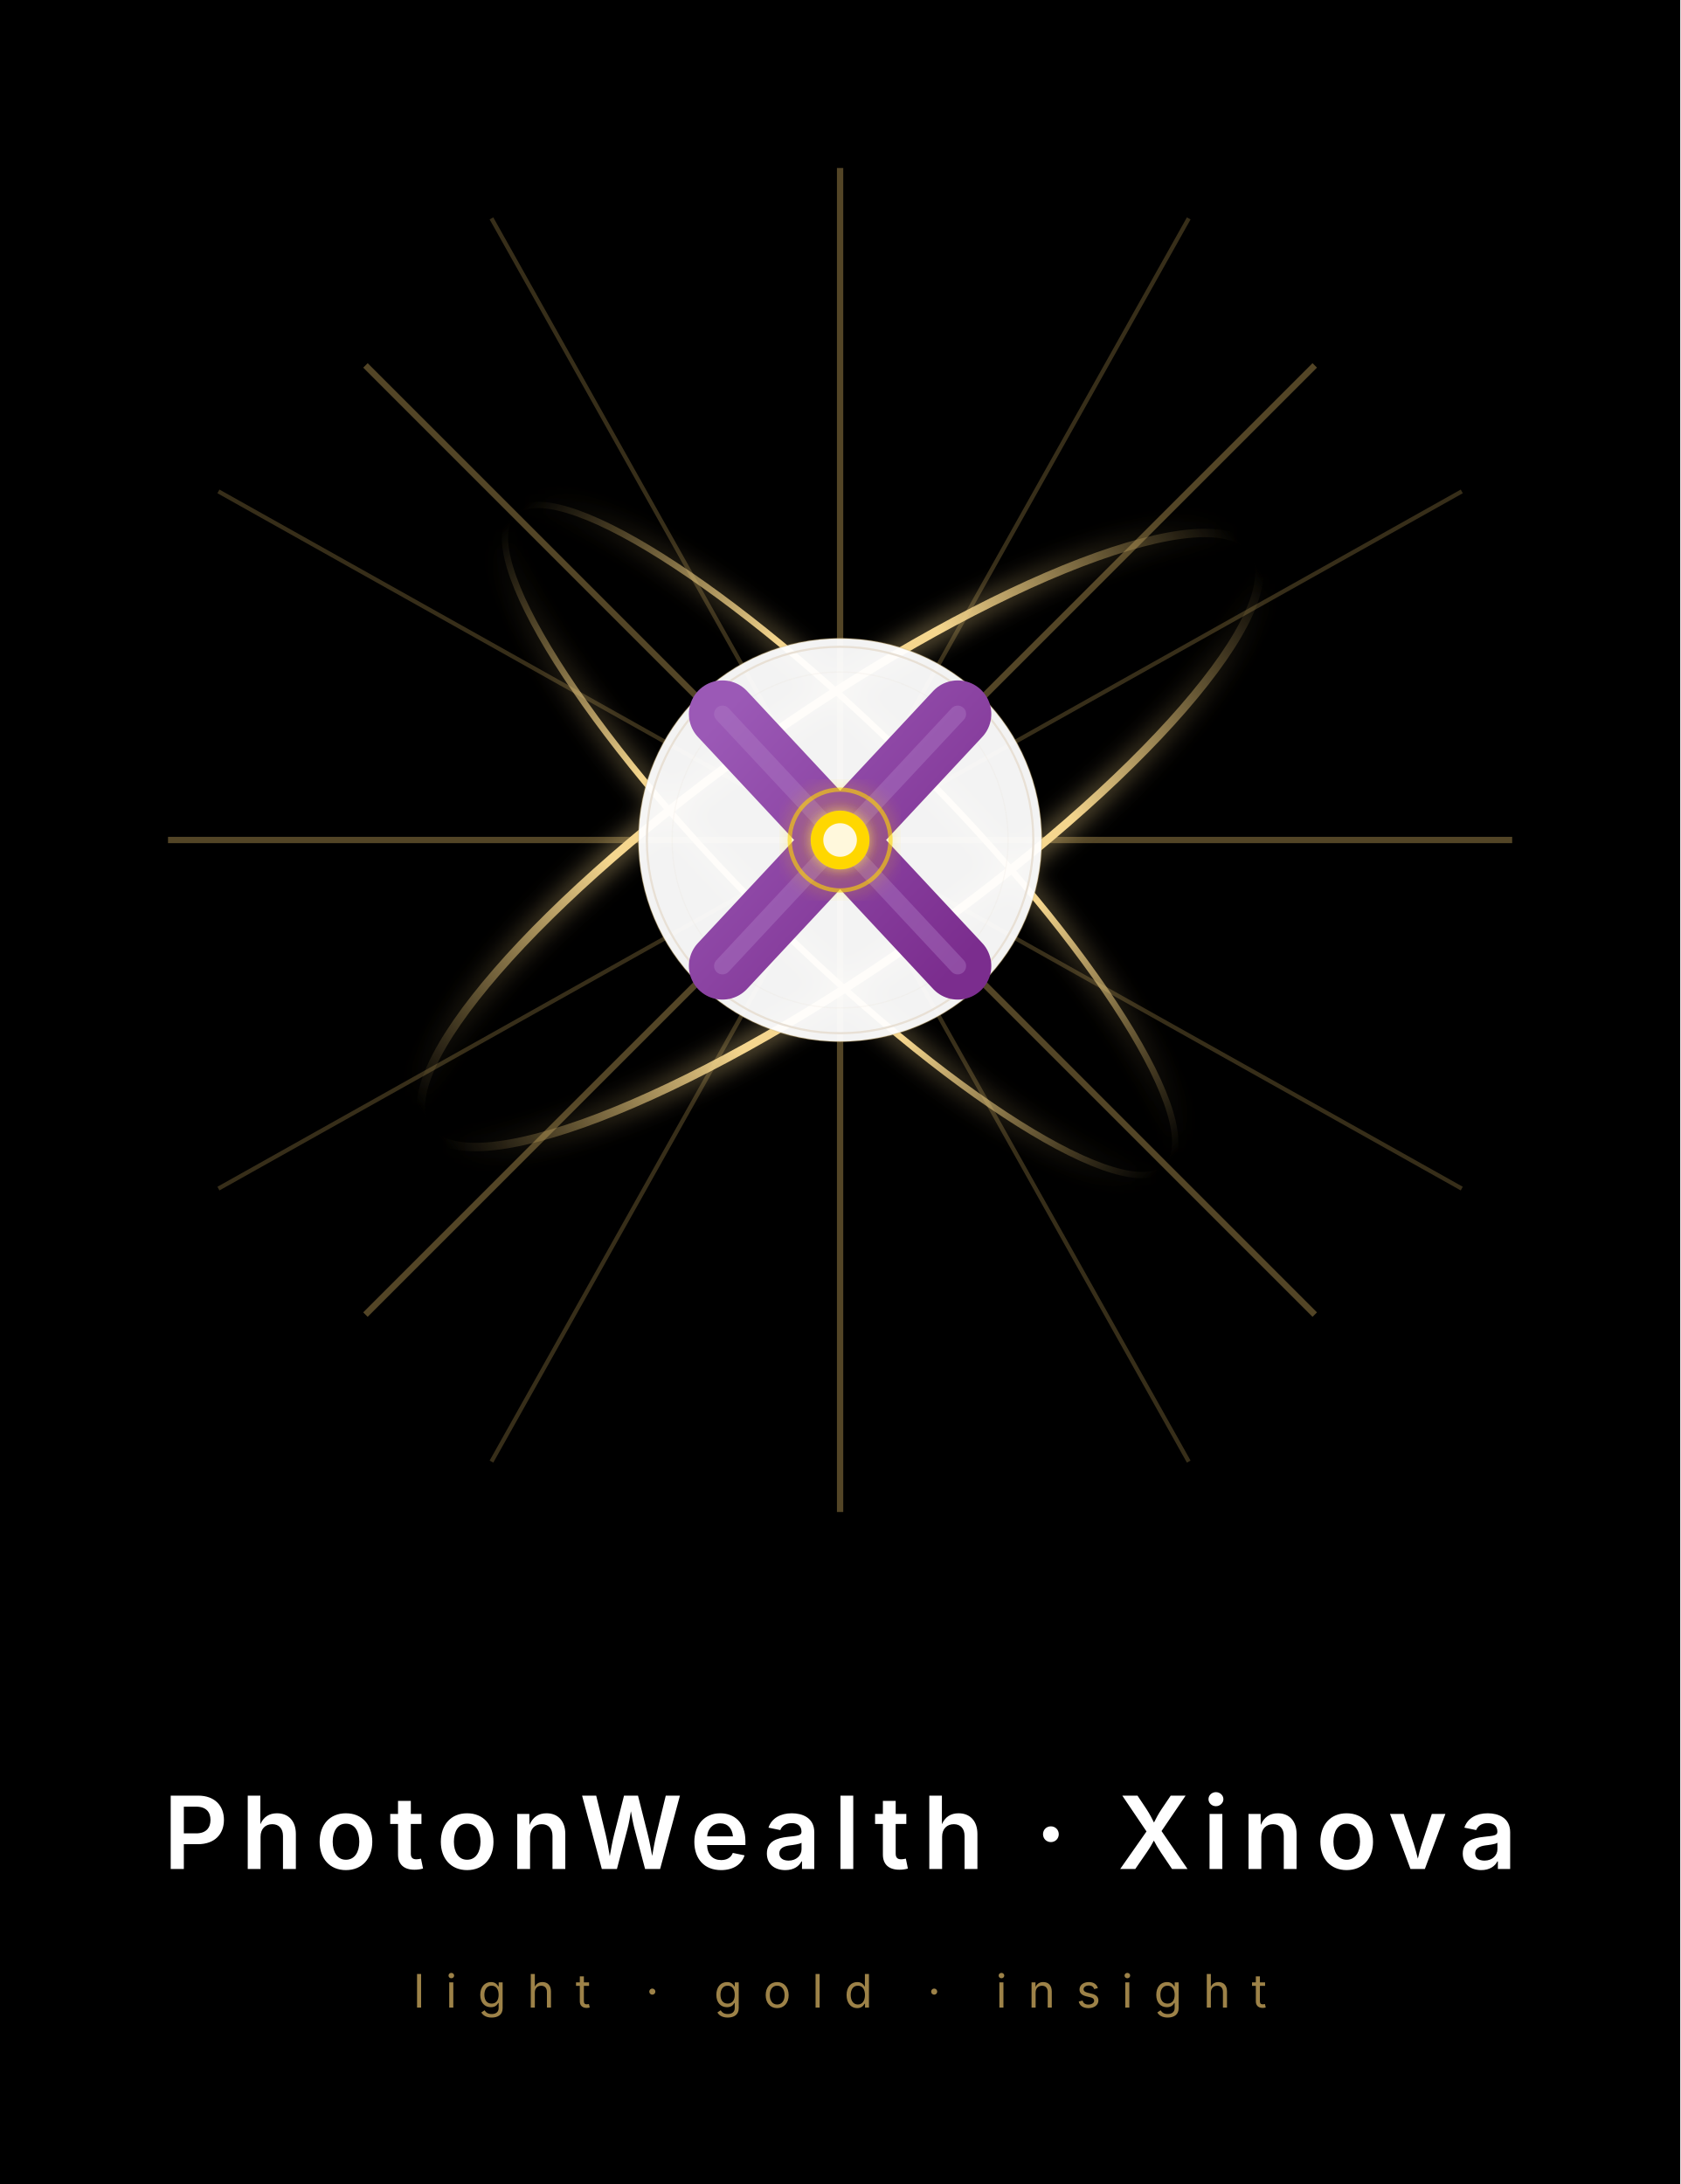
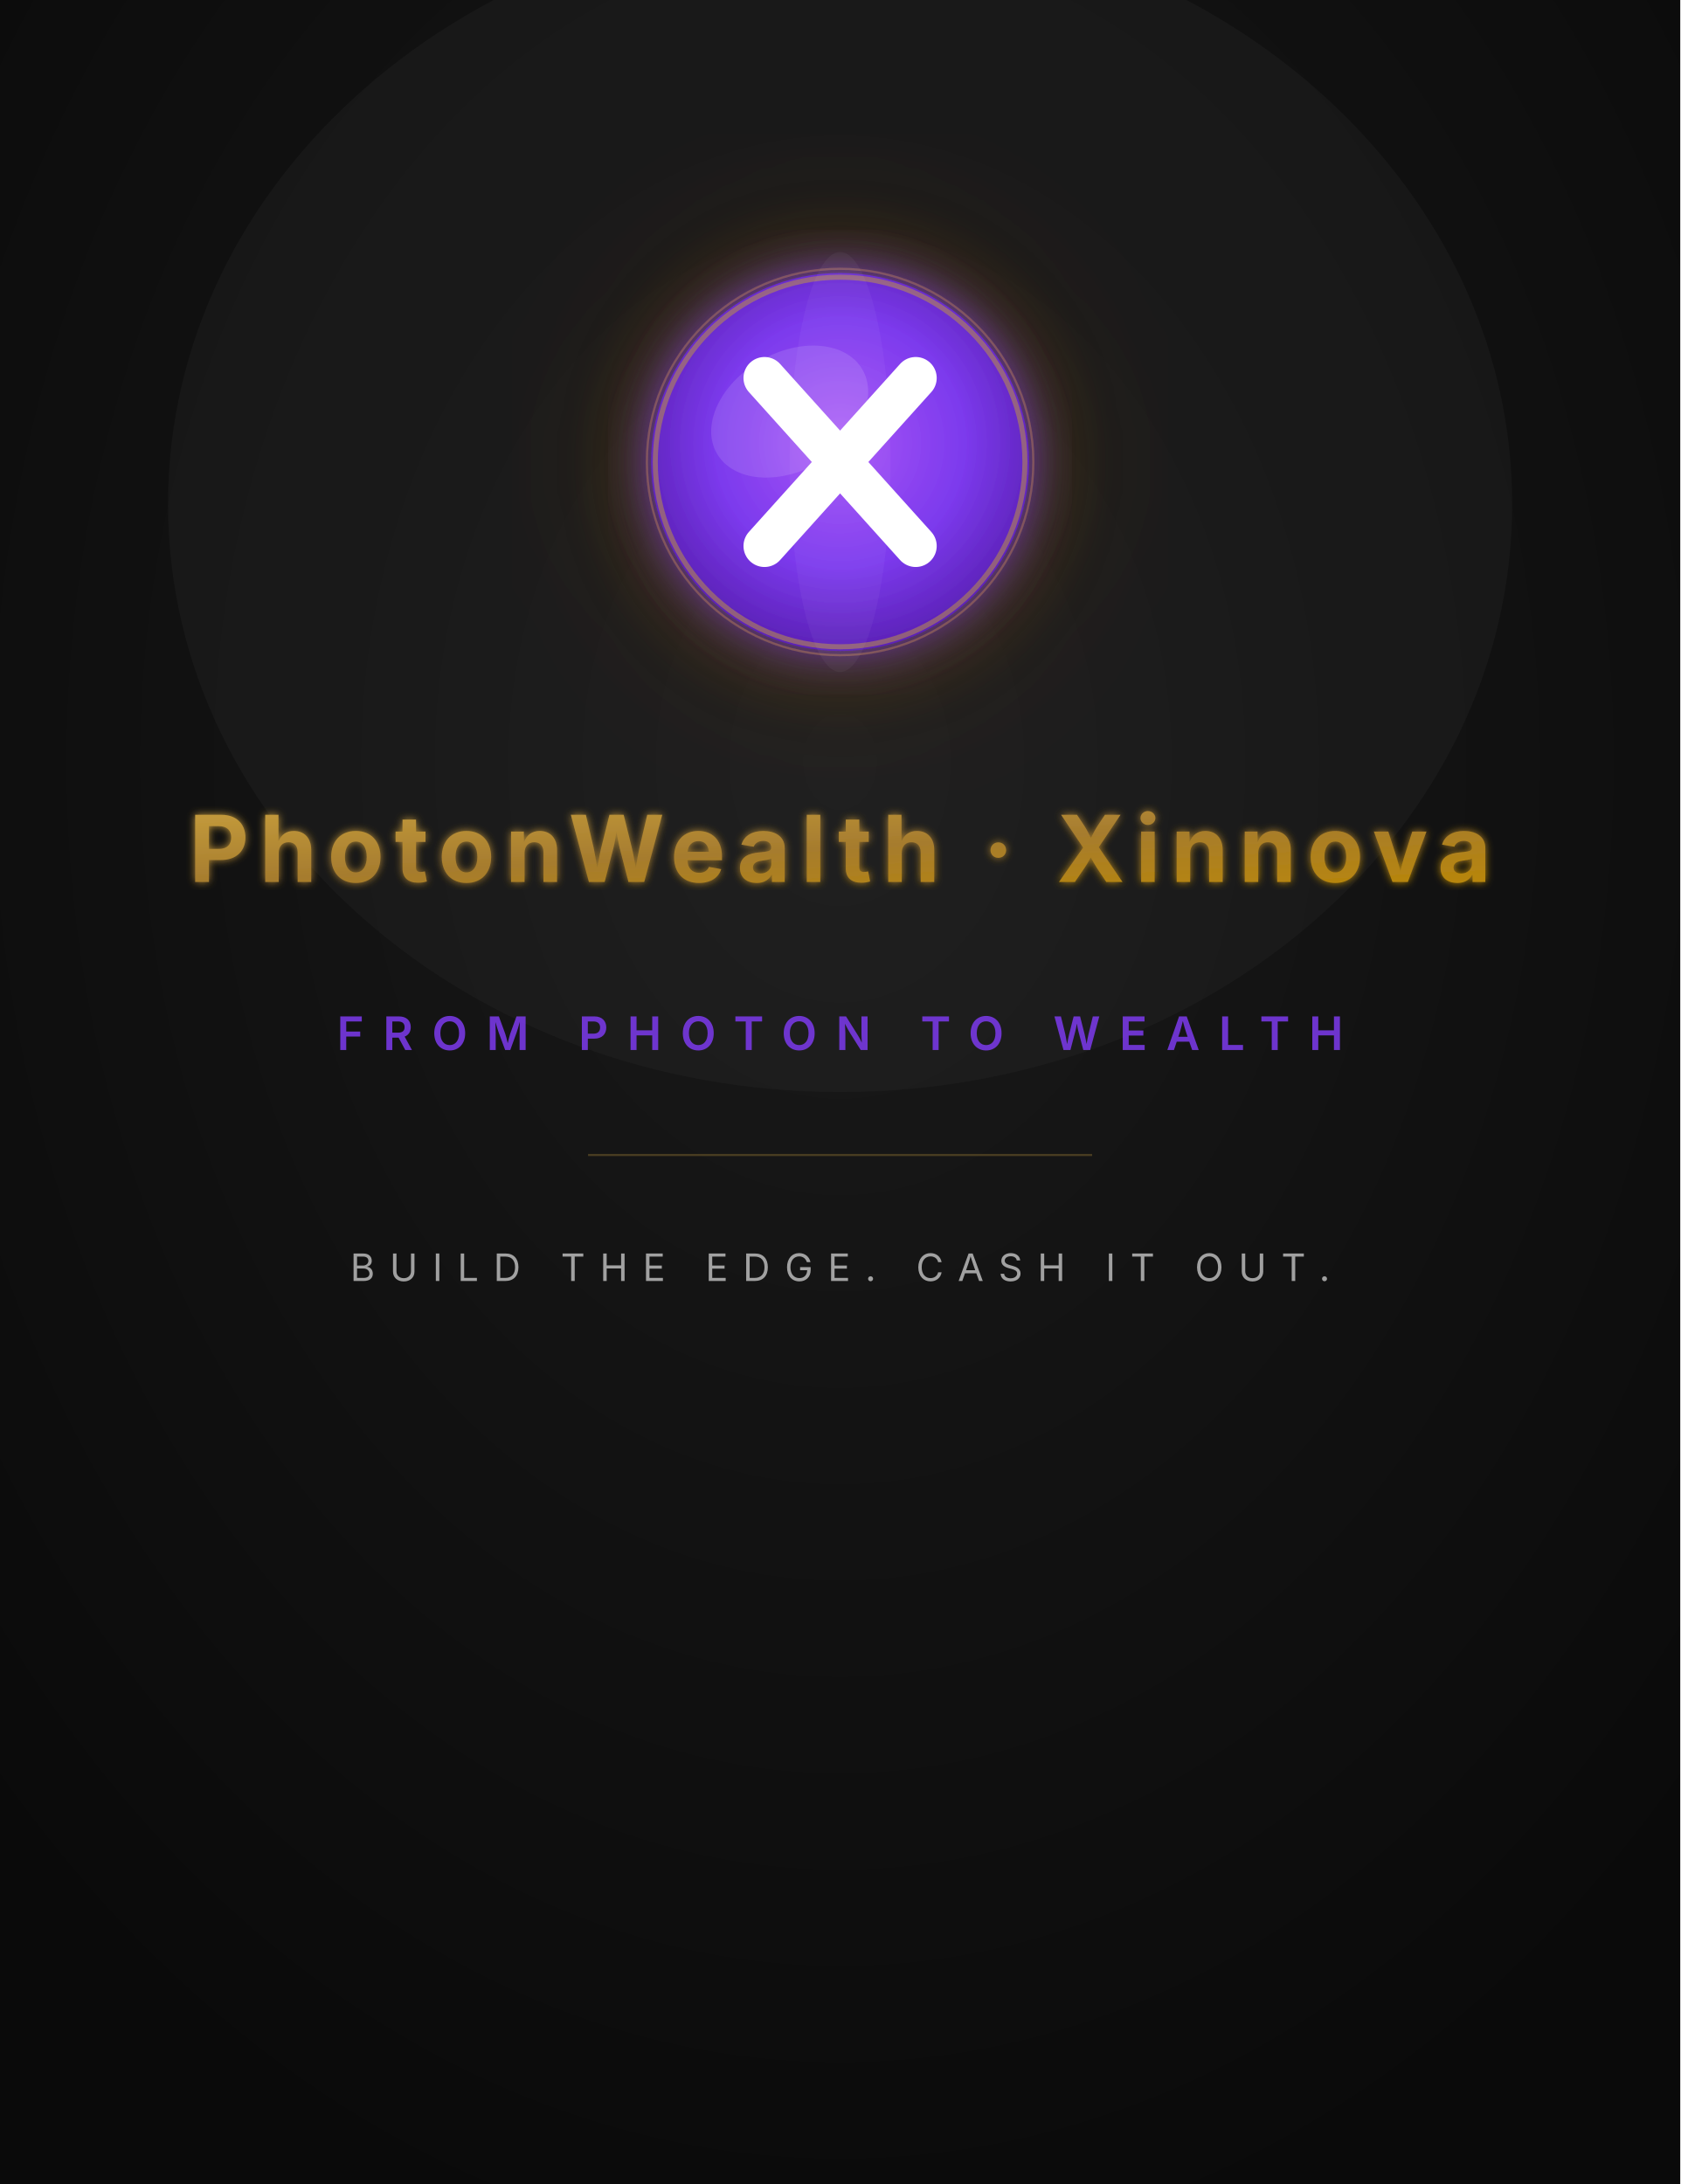
<svg xmlns="http://www.w3.org/2000/svg" viewBox="0 0 400 520" width="400" height="520">
  <defs>
-     <rect id="bg" x="0" y="0" width="400" height="520" fill="#000000" />
-     <g id="sunburst">
-       <line x1="200" y1="200" x2="200" y2="40" stroke="#C4A35A" stroke-width="1.5" opacity="0.6" />
-       <line x1="200" y1="200" x2="200" y2="360" stroke="#C4A35A" stroke-width="1.5" opacity="0.6" />
-       <line x1="200" y1="200" x2="40" y2="200" stroke="#C4A35A" stroke-width="1.5" opacity="0.6" />
-       <line x1="200" y1="200" x2="360" y2="200" stroke="#C4A35A" stroke-width="1.5" opacity="0.6" />
-       <line x1="200" y1="200" x2="87" y2="87" stroke="#C4A35A" stroke-width="1.5" opacity="0.6" />
-       <line x1="200" y1="200" x2="313" y2="87" stroke="#C4A35A" stroke-width="1.5" opacity="0.6" />
-       <line x1="200" y1="200" x2="87" y2="313" stroke="#C4A35A" stroke-width="1.5" opacity="0.6" />
-       <line x1="200" y1="200" x2="313" y2="313" stroke="#C4A35A" stroke-width="1.5" opacity="0.6" />
-       <line x1="200" y1="200" x2="117" y2="52" stroke="#C4A35A" stroke-width="1" opacity="0.4" />
-       <line x1="200" y1="200" x2="283" y2="52" stroke="#C4A35A" stroke-width="1" opacity="0.4" />
-       <line x1="200" y1="200" x2="117" y2="348" stroke="#C4A35A" stroke-width="1" opacity="0.4" />
-       <line x1="200" y1="200" x2="283" y2="348" stroke="#C4A35A" stroke-width="1" opacity="0.4" />
-       <line x1="200" y1="200" x2="52" y2="117" stroke="#C4A35A" stroke-width="1" opacity="0.4" />
-       <line x1="200" y1="200" x2="348" y2="117" stroke="#C4A35A" stroke-width="1" opacity="0.4" />
-       <line x1="200" y1="200" x2="52" y2="283" stroke="#C4A35A" stroke-width="1" opacity="0.4" />
-       <line x1="200" y1="200" x2="348" y2="283" stroke="#C4A35A" stroke-width="1" opacity="0.4" />
-     </g>
-     <linearGradient id="orbit-grad" x1="0%" y1="0%" x2="100%" y2="0%">
-       <stop offset="0%" style="stop-color:#C4A35A;stop-opacity:0" />
-       <stop offset="30%" style="stop-color:#F5D68E;stop-opacity:1" />
-       <stop offset="70%" style="stop-color:#F5D68E;stop-opacity:1" />
-       <stop offset="100%" style="stop-color:#C4A35A;stop-opacity:0" />
+     <radialGradient id="bg-light" cx="50%" cy="35%" r="70%">
+       <stop offset="0%" style="stop-color:#1A1A1A;stop-opacity:1" />
+       <stop offset="100%" style="stop-color:#0A0A0A;stop-opacity:1" />
+     </radialGradient>
+     <radialGradient id="purple-badge" cx="50%" cy="45%" r="55%">
+       <stop offset="0%" style="stop-color:#A855F7;stop-opacity:1" />
+       <stop offset="60%" style="stop-color:#7C3AED;stop-opacity:1" />
+       <stop offset="100%" style="stop-color:#5B21B6;stop-opacity:1" />
+     </radialGradient>
+     <radialGradient id="amber-halo" cx="50%" cy="50%" r="50%">
+       <stop offset="0%" style="stop-color:#F59E0B;stop-opacity:0.35" />
+       <stop offset="40%" style="stop-color:#D97706;stop-opacity:0.15" />
+       <stop offset="100%" style="stop-color:#D97706;stop-opacity:0" />
+     </radialGradient>
+     <linearGradient id="gold-text" x1="0%" y1="0%" x2="100%" y2="100%">
+       <stop offset="0%" style="stop-color:#C49B3C;stop-opacity:1" />
+       <stop offset="50%" style="stop-color:#A67C2E;stop-opacity:1" />
+       <stop offset="100%" style="stop-color:#B8860B;stop-opacity:1" />
    </linearGradient>
-     <linearGradient id="purple-x" x1="0%" y1="0%" x2="100%" y2="100%">
-       <stop offset="0%" style="stop-color:#9B59B6;stop-opacity:1" />
-       <stop offset="100%" style="stop-color:#7B2D8E;stop-opacity:1" />
-     </linearGradient>
-     <filter id="gold-glow">
-       <feGaussianBlur stdDeviation="3" result="blur" />
+     <filter id="halo-glow">
+       <feGaussianBlur stdDeviation="18" result="bigBlur" />
+       <feMerge>
+         <feMergeNode in="bigBlur" />
+         <feMergeNode in="SourceGraphic" />
+       </feMerge>
+     </filter>
+     <filter id="badge-glow">
+       <feGaussianBlur stdDeviation="6" result="blur" />
      <feMerge>
        <feMergeNode in="blur" />
        <feMergeNode in="SourceGraphic" />
      </feMerge>
    </filter>
-     <filter id="yellow-glow">
-       <feGaussianBlur stdDeviation="2" result="blur" />
+     <filter id="gold-shimmer">
+       <feGaussianBlur stdDeviation="1" result="blur" />
      <feMerge>
        <feMergeNode in="blur" />
        <feMergeNode in="SourceGraphic" />
      </feMerge>
    </filter>
  </defs>
-   <use href="#bg" />
-   <g opacity="0.7">
-     <use href="#sunburst" />
+   <rect x="0" y="0" width="400" height="520" fill="url(#bg-light)" />
+   <ellipse cx="200" cy="120" rx="160" ry="140" fill="#FFFFFF" opacity="0.03" />
+   <g transform="translate(200, 110)" filter="url(#halo-glow)">
+     <circle cx="0" cy="0" r="65" fill="url(#amber-halo)" />
  </g>
-   <g transform="translate(200,200)" filter="url(#gold-glow)">
-     <ellipse cx="0" cy="0" rx="120" ry="30" fill="none" stroke="url(#orbit-grad)" stroke-width="2" transform="rotate(-35)" />
-     <ellipse cx="0" cy="0" rx="110" ry="25" fill="none" stroke="url(#orbit-grad)" stroke-width="1.5" transform="rotate(45)" />
+   <g transform="translate(200, 110)" filter="url(#badge-glow)">
+     <circle cx="0" cy="0" r="45" fill="url(#purple-badge)" />
+     <ellipse cx="-12" cy="-12" rx="20" ry="14" fill="#FFFFFF" opacity="0.12" transform="rotate(-30, -12, -12)" />
+     <circle cx="0" cy="0" r="44" fill="none" stroke="#C49B3C" stroke-width="1.2" opacity="0.5" />
+     <circle cx="0" cy="0" r="46" fill="none" stroke="#F59E0B" stroke-width="0.5" opacity="0.25" />
+     <g transform="translate(0,0)">
+       <path d="M-18,-20 L18,20" stroke="#FFFFFF" stroke-width="10" stroke-linecap="round" />
+       <path d="M18,-20 L-18,20" stroke="#FFFFFF" stroke-width="10" stroke-linecap="round" />
+     </g>
  </g>
-   <circle cx="200" cy="200" r="48" fill="#FFFFFF" opacity="0.95" />
-   <circle cx="200" cy="200" r="46" fill="none" stroke="#E8E0D5" stroke-width="0.5" />
-   <circle cx="200" cy="200" r="48" fill="none" stroke="#C4A35A" stroke-width="0.3" opacity="0.3" />
-   <circle cx="200" cy="200" r="40" fill="none" stroke="#E8E0D5" stroke-width="0.3" opacity="0.2" />
-   <g transform="translate(200,200)">
-     <path d="M-28,-30 L28,30" stroke="url(#purple-x)" stroke-width="16" stroke-linecap="round" />
-     <path d="M28,-30 L-28,30" stroke="url(#purple-x)" stroke-width="16" stroke-linecap="round" />
-     <path d="M-28,-30 L28,30" stroke="#B07CC6" stroke-width="4" stroke-linecap="round" opacity="0.4" />
-     <path d="M28,-30 L-28,30" stroke="#B07CC6" stroke-width="4" stroke-linecap="round" opacity="0.4" />
-   </g>
-   <g transform="translate(200,200)" filter="url(#yellow-glow)">
-     <circle cx="0" cy="0" r="7" fill="#FFD700" />
-     <circle cx="0" cy="0" r="4" fill="#FFF8DC" />
-     <circle cx="0" cy="0" r="12" fill="none" stroke="#FFD700" stroke-width="1" opacity="0.6" />
-   </g>
-   <text x="200" y="445" text-anchor="middle" font-family="'Inter','Helvetica Neue',Arial,sans-serif" font-size="24" font-weight="600" letter-spacing="3" fill="#FFFFFF">PhotonWealth · Xinova</text>
-   <text x="200" y="478" text-anchor="middle" font-family="'Inter','Helvetica Neue',Arial,sans-serif" font-size="11" letter-spacing="5" fill="#C4A35A" opacity="0.8">light · gold · insight</text>
+   <ellipse cx="200" cy="110" rx="12" ry="50" fill="#FFFFFF" opacity="0.04" />
+   <text x="200" y="210" text-anchor="middle" font-family="'Inter','Helvetica Neue',Arial,sans-serif" font-size="22" font-weight="700" letter-spacing="2.5" fill="url(#gold-text)" filter="url(#gold-shimmer)">PhotonWealth · Xinnova</text>
+   <text x="200" y="250" text-anchor="middle" font-family="'Inter','Helvetica Neue',Arial,sans-serif" font-size="11" font-weight="600" letter-spacing="4.5" fill="#7C3AED" opacity="0.85">FROM PHOTON TO WEALTH</text>
+   <line x1="140" y1="275" x2="260" y2="275" stroke="#C49B3C" stroke-width="0.5" opacity="0.3" />
+   <text x="200" y="305" text-anchor="middle" font-family="'Inter','Helvetica Neue',Arial,sans-serif" font-size="9" font-weight="400" letter-spacing="3.5" fill="#FFFFFF" opacity="0.6">BUILD THE EDGE. CASH IT OUT.</text>
</svg>
